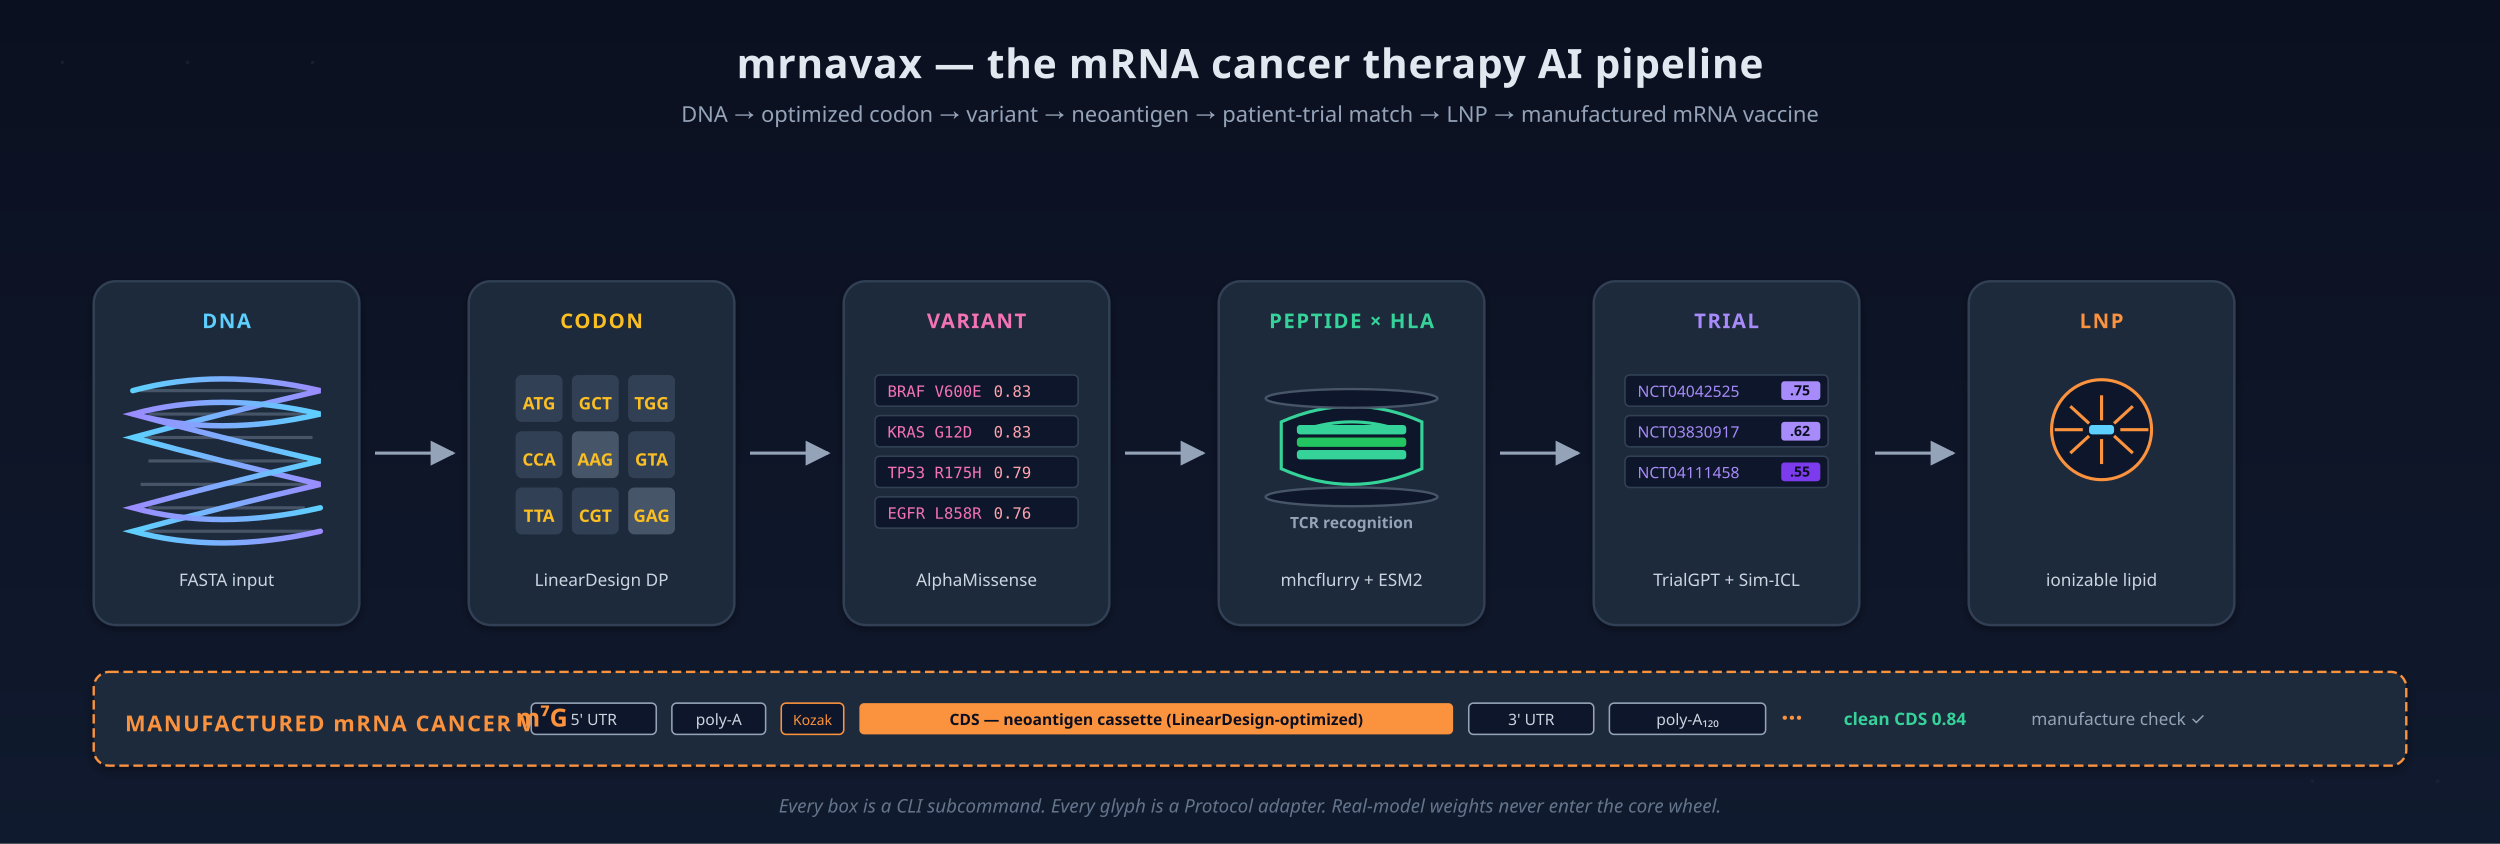
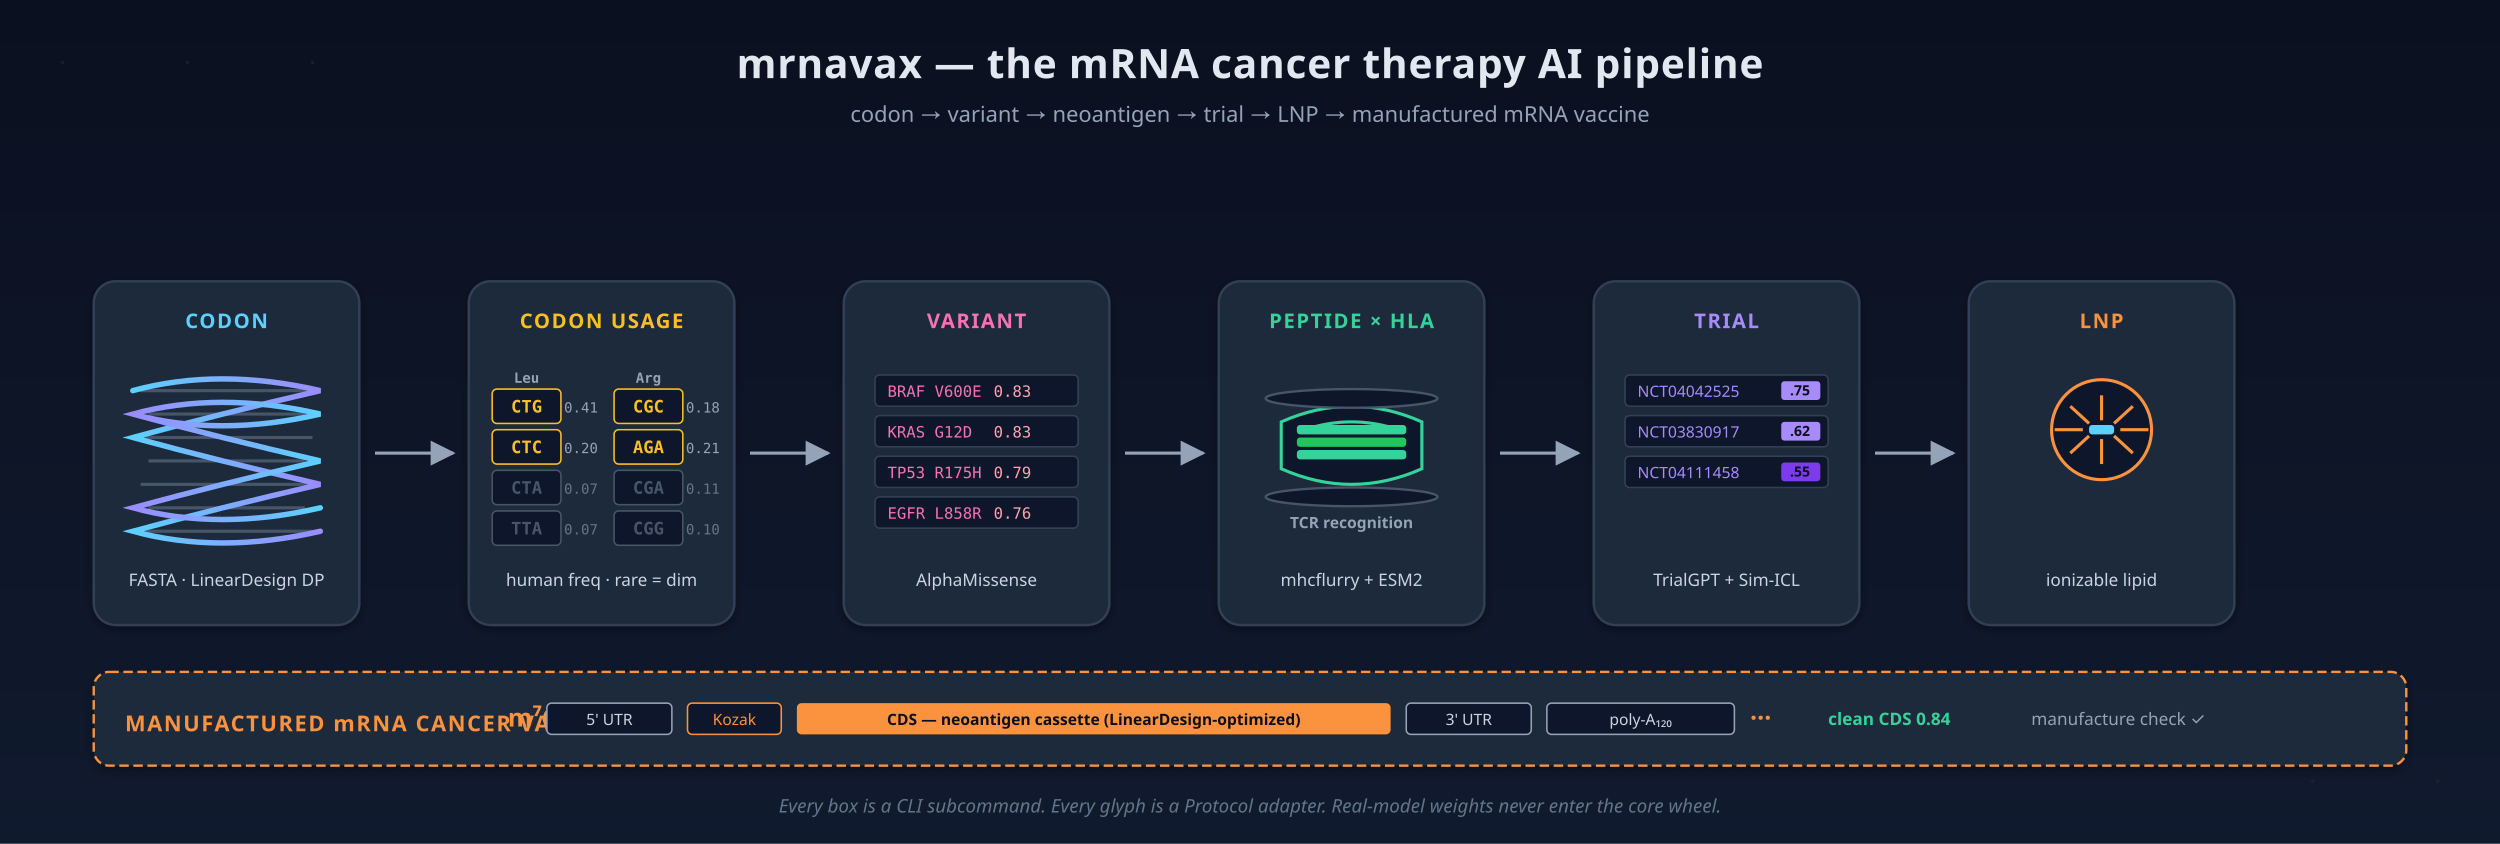
<svg xmlns="http://www.w3.org/2000/svg" viewBox="0 0 1600 540" font-family="-apple-system, BlinkMacSystemFont, 'Segoe UI', 'Noto Sans', Helvetica, Arial, sans-serif">
  <defs>
    <linearGradient id="bg" x1="0" y1="0" x2="0" y2="1">
      <stop offset="0%" stop-color="#0b1020" />
      <stop offset="100%" stop-color="#101a2e" />
    </linearGradient>
    <linearGradient id="dnaA" x1="0" y1="0" x2="1" y2="0">
      <stop offset="0%" stop-color="#5dd0ff" />
      <stop offset="100%" stop-color="#9b8cff" />
    </linearGradient>
    <linearGradient id="dnaB" x1="0" y1="0" x2="1" y2="0">
      <stop offset="0%" stop-color="#9b8cff" />
      <stop offset="100%" stop-color="#5dd0ff" />
    </linearGradient>
    <marker id="arrow" viewBox="0 0 10 10" refX="9" refY="5" markerWidth="8" markerHeight="8" orient="auto-start-reverse">
      <path d="M 0 0 L 10 5 L 0 10 z" fill="#94a3b8" />
    </marker>
    <filter id="soft" x="-20%" y="-20%" width="140%" height="140%">
      <feGaussianBlur in="SourceAlpha" stdDeviation="3" />
      <feOffset dx="0" dy="2" />
      <feComponentTransfer>
        <feFuncA type="linear" slope="0.4" />
      </feComponentTransfer>
      <feMerge>
        <feMergeNode />
        <feMergeNode in="SourceGraphic" />
      </feMerge>
    </filter>
  </defs>
  <rect width="1600" height="540" fill="url(#bg)" />
  <g fill="#1e293b" opacity="0.55">
    <circle cx="40" cy="40" r="1.2" />
    <circle cx="120" cy="40" r="1.2" />
    <circle cx="200" cy="40" r="1.2" />
    <circle cx="1480" cy="500" r="1.2" />
    <circle cx="1560" cy="500" r="1.2" />
  </g>
  <text x="800" y="50" text-anchor="middle" fill="#e2e8f0" font-size="26" font-weight="700" letter-spacing="0.5">
    mrnavax — the mRNA cancer therapy AI pipeline
  </text>
  <text x="800" y="78" text-anchor="middle" fill="#94a3b8" font-size="14" font-weight="400">
-     DNA → optimized codon → variant → neoantigen → patient-trial match → LNP → manufactured mRNA vaccine
+     codon → variant → neoantigen → trial → LNP → manufactured mRNA vaccine
  </text>
  <g transform="translate(60, 180)" filter="url(#soft)">
    <rect width="170" height="220" rx="14" fill="#1e293b" stroke="#334155" stroke-width="1.5" />
-     <text x="85" y="30" text-anchor="middle" fill="#5dd0ff" font-size="13" font-weight="700" letter-spacing="1">DNA</text>
+     <text x="85" y="30" text-anchor="middle" fill="#5dd0ff" font-size="13" font-weight="700" letter-spacing="1">CODON</text>
    <g transform="translate(20, 50)">
      <line x1="10" y1="20" x2="120" y2="20" stroke="#475569" stroke-width="2" />
      <line x1="15" y1="35" x2="115" y2="35" stroke="#475569" stroke-width="2" />
      <line x1="10" y1="50" x2="120" y2="50" stroke="#475569" stroke-width="2" />
      <line x1="15" y1="65" x2="115" y2="65" stroke="#475569" stroke-width="2" />
      <line x1="10" y1="80" x2="120" y2="80" stroke="#475569" stroke-width="2" />
      <line x1="15" y1="95" x2="115" y2="95" stroke="#475569" stroke-width="2" />
      <line x1="10" y1="110" x2="120" y2="110" stroke="#475569" stroke-width="2" />
      <path d="M 5 20 Q 60 5 125 20 Q 60 35 5 50 Q 60 65 125 80 Q 60 95 5 110 Q 60 125 125 110" fill="none" stroke="url(#dnaA)" stroke-width="3.5" stroke-linecap="round" />
      <path d="M 5 35 Q 60 50 125 35 Q 60 20 5 35 Q 60 50 125 65 Q 60 80 5 95 Q 60 110 125 95" fill="none" stroke="url(#dnaB)" stroke-width="3.5" stroke-linecap="round" />
    </g>
-     <text x="85" y="195" text-anchor="middle" fill="#cbd5e1" font-size="11">FASTA input</text>
+     <text x="85" y="195" text-anchor="middle" fill="#cbd5e1" font-size="11">FASTA · LinearDesign DP</text>
  </g>
  <path d="M 240 290 L 290 290" stroke="#94a3b8" stroke-width="2" marker-end="url(#arrow)" fill="none" />
  <g transform="translate(300, 180)" filter="url(#soft)">
    <rect width="170" height="220" rx="14" fill="#1e293b" stroke="#334155" stroke-width="1.5" />
-     <text x="85" y="30" text-anchor="middle" fill="#fbbf24" font-size="13" font-weight="700" letter-spacing="1">CODON</text>
-     <g transform="translate(30, 60)">
-       <rect x="0" y="0" width="30" height="30" rx="4" fill="#334155" />
-       <text x="15" y="22" text-anchor="middle" fill="#fbbf24" font-size="11" font-weight="700">ATG</text>
-       <rect x="36" y="0" width="30" height="30" rx="4" fill="#334155" />
-       <text x="51" y="22" text-anchor="middle" fill="#fbbf24" font-size="11" font-weight="700">GCT</text>
-       <rect x="72" y="0" width="30" height="30" rx="4" fill="#334155" />
-       <text x="87" y="22" text-anchor="middle" fill="#fbbf24" font-size="11" font-weight="700">TGG</text>
-       <rect x="0" y="36" width="30" height="30" rx="4" fill="#334155" />
-       <text x="15" y="58" text-anchor="middle" fill="#fbbf24" font-size="11" font-weight="700">CCA</text>
-       <rect x="36" y="36" width="30" height="30" rx="4" fill="#475569" />
-       <text x="51" y="58" text-anchor="middle" fill="#fbbf24" font-size="11" font-weight="700">AAG</text>
-       <rect x="72" y="36" width="30" height="30" rx="4" fill="#334155" />
-       <text x="87" y="58" text-anchor="middle" fill="#fbbf24" font-size="11" font-weight="700">GTA</text>
-       <rect x="0" y="72" width="30" height="30" rx="4" fill="#334155" />
-       <text x="15" y="94" text-anchor="middle" fill="#fbbf24" font-size="11" font-weight="700">TTA</text>
-       <rect x="36" y="72" width="30" height="30" rx="4" fill="#334155" />
-       <text x="51" y="94" text-anchor="middle" fill="#fbbf24" font-size="11" font-weight="700">CGT</text>
-       <rect x="72" y="72" width="30" height="30" rx="4" fill="#475569" />
-       <text x="87" y="94" text-anchor="middle" fill="#fbbf24" font-size="11" font-weight="700">GAG</text>
+     <text x="85" y="30" text-anchor="middle" fill="#fbbf24" font-size="13" font-weight="700" letter-spacing="1">CODON USAGE</text>
+     <g transform="translate(15, 55)" font-family="ui-monospace, monospace">
+       <text x="22" y="10" text-anchor="middle" fill="#94a3b8" font-size="9" font-weight="600">Leu</text>
+       <rect x="0" y="14" width="44" height="22" rx="3" fill="#0f172a" stroke="#fbbf24" />
+       <text x="22" y="29" text-anchor="middle" fill="#fbbf24" font-size="11" font-weight="700">CTG</text>
+       <text x="46" y="29" fill="#94a3b8" font-size="9" text-anchor="start">0.41</text>
+       <rect x="0" y="40" width="44" height="22" rx="3" fill="#0f172a" stroke="#fbbf24" />
+       <text x="22" y="55" text-anchor="middle" fill="#fbbf24" font-size="11" font-weight="700">CTC</text>
+       <text x="46" y="55" fill="#94a3b8" font-size="9" text-anchor="start">0.20</text>
+       <rect x="0" y="66" width="44" height="22" rx="3" fill="#0f172a" stroke="#475569" />
+       <text x="22" y="81" text-anchor="middle" fill="#475569" font-size="11" font-weight="700">CTA</text>
+       <text x="46" y="81" fill="#64748b" font-size="9" text-anchor="start">0.07</text>
+       <rect x="0" y="92" width="44" height="22" rx="3" fill="#0f172a" stroke="#475569" />
+       <text x="22" y="107" text-anchor="middle" fill="#475569" font-size="11" font-weight="700">TTA</text>
+       <text x="46" y="107" fill="#64748b" font-size="9" text-anchor="start">0.07</text>
+       <text x="100" y="10" text-anchor="middle" fill="#94a3b8" font-size="9" font-weight="600">Arg</text>
+       <rect x="78" y="14" width="44" height="22" rx="3" fill="#0f172a" stroke="#fbbf24" />
+       <text x="100" y="29" text-anchor="middle" fill="#fbbf24" font-size="11" font-weight="700">CGC</text>
+       <text x="124" y="29" fill="#94a3b8" font-size="9" text-anchor="start">0.18</text>
+       <rect x="78" y="40" width="44" height="22" rx="3" fill="#0f172a" stroke="#fbbf24" />
+       <text x="100" y="55" text-anchor="middle" fill="#fbbf24" font-size="11" font-weight="700">AGA</text>
+       <text x="124" y="55" fill="#94a3b8" font-size="9" text-anchor="start">0.21</text>
+       <rect x="78" y="66" width="44" height="22" rx="3" fill="#0f172a" stroke="#475569" />
+       <text x="100" y="81" text-anchor="middle" fill="#475569" font-size="11" font-weight="700">CGA</text>
+       <text x="124" y="81" fill="#64748b" font-size="9" text-anchor="start">0.11</text>
+       <rect x="78" y="92" width="44" height="22" rx="3" fill="#0f172a" stroke="#475569" />
+       <text x="100" y="107" text-anchor="middle" fill="#475569" font-size="11" font-weight="700">CGG</text>
+       <text x="124" y="107" fill="#64748b" font-size="9" text-anchor="start">0.10</text>
    </g>
-     <text x="85" y="195" text-anchor="middle" fill="#cbd5e1" font-size="11">LinearDesign DP</text>
+     <text x="85" y="195" text-anchor="middle" fill="#cbd5e1" font-size="11">human freq · rare = dim</text>
  </g>
  <path d="M 480 290 L 530 290" stroke="#94a3b8" stroke-width="2" marker-end="url(#arrow)" fill="none" />
  <g transform="translate(540, 180)" filter="url(#soft)">
    <rect width="170" height="220" rx="14" fill="#1e293b" stroke="#334155" stroke-width="1.5" />
    <text x="85" y="30" text-anchor="middle" fill="#f472b6" font-size="13" font-weight="700" letter-spacing="1">VARIANT</text>
    <g transform="translate(20, 60)" font-family="ui-monospace, monospace">
      <rect x="0" y="0" width="130" height="20" rx="3" fill="#0f172a" stroke="#334155" />
      <text x="8" y="14" fill="#f472b6" font-size="10">BRAF V600E</text>
      <text x="100" y="14" fill="#fda4af" font-size="10" text-anchor="end">0.83</text>
      <rect x="0" y="26" width="130" height="20" rx="3" fill="#0f172a" stroke="#334155" />
      <text x="8" y="40" fill="#f472b6" font-size="10">KRAS G12D</text>
      <text x="100" y="40" fill="#fda4af" font-size="10" text-anchor="end">0.83</text>
      <rect x="0" y="52" width="130" height="20" rx="3" fill="#0f172a" stroke="#334155" />
      <text x="8" y="66" fill="#f472b6" font-size="10">TP53 R175H</text>
      <text x="100" y="66" fill="#fda4af" font-size="10" text-anchor="end">0.79</text>
      <rect x="0" y="78" width="130" height="20" rx="3" fill="#0f172a" stroke="#334155" />
      <text x="8" y="92" fill="#f472b6" font-size="10">EGFR L858R</text>
      <text x="100" y="92" fill="#fda4af" font-size="10" text-anchor="end">0.76</text>
    </g>
    <text x="85" y="195" text-anchor="middle" fill="#cbd5e1" font-size="11">AlphaMissense</text>
  </g>
  <path d="M 720 290 L 770 290" stroke="#94a3b8" stroke-width="2" marker-end="url(#arrow)" fill="none" />
  <g transform="translate(780, 180)" filter="url(#soft)">
    <rect width="170" height="220" rx="14" fill="#1e293b" stroke="#334155" stroke-width="1.5" />
    <text x="85" y="30" text-anchor="middle" fill="#34d399" font-size="13" font-weight="700" letter-spacing="1">PEPTIDE × HLA</text>
    <g transform="translate(30, 60)">
      <path d="M 10 30 Q 55 10 100 30 L 100 60 Q 55 80 10 60 Z" fill="#0f172a" stroke="#34d399" stroke-width="2" />
      <path d="M 25 35 Q 55 25 85 35" stroke="#34d399" stroke-width="2" fill="none" />
      <rect x="20" y="32" width="70" height="6" rx="2" fill="#34d399" />
      <rect x="20" y="40" width="70" height="6" rx="2" fill="#22c55e" />
      <rect x="20" y="48" width="70" height="6" rx="2" fill="#34d399" />
      <ellipse cx="55" cy="15" rx="55" ry="6" fill="#0f172a" stroke="#475569" stroke-width="1.5" />
      <ellipse cx="55" cy="78" rx="55" ry="6" fill="#0f172a" stroke="#475569" stroke-width="1.5" />
      <text x="55" y="98" text-anchor="middle" fill="#94a3b8" font-size="10" font-weight="600">TCR recognition</text>
    </g>
    <text x="85" y="195" text-anchor="middle" fill="#cbd5e1" font-size="11">mhcflurry + ESM2</text>
  </g>
  <path d="M 960 290 L 1010 290" stroke="#94a3b8" stroke-width="2" marker-end="url(#arrow)" fill="none" />
  <g transform="translate(1020, 180)" filter="url(#soft)">
    <rect width="170" height="220" rx="14" fill="#1e293b" stroke="#334155" stroke-width="1.5" />
    <text x="85" y="30" text-anchor="middle" fill="#a78bfa" font-size="13" font-weight="700" letter-spacing="1">TRIAL</text>
    <g transform="translate(20, 60)">
      <rect x="0" y="0" width="130" height="20" rx="3" fill="#0f172a" stroke="#334155" />
      <text x="8" y="14" fill="#a78bfa" font-size="10">NCT04042525</text>
      <rect x="100" y="4" width="25" height="12" rx="2" fill="#a78bfa" />
      <text x="112" y="13" fill="#0b1020" font-size="9" text-anchor="middle" font-weight="700">.75</text>
      <rect x="0" y="26" width="130" height="20" rx="3" fill="#0f172a" stroke="#334155" />
      <text x="8" y="40" fill="#a78bfa" font-size="10">NCT03830917</text>
      <rect x="100" y="30" width="25" height="12" rx="2" fill="#a78bfa" />
      <text x="112" y="39" fill="#0b1020" font-size="9" text-anchor="middle" font-weight="700">.62</text>
      <rect x="0" y="52" width="130" height="20" rx="3" fill="#0f172a" stroke="#334155" />
      <text x="8" y="66" fill="#a78bfa" font-size="10">NCT04111458</text>
      <rect x="100" y="56" width="25" height="12" rx="2" fill="#7c3aed" />
      <text x="112" y="65" fill="#0b1020" font-size="9" text-anchor="middle" font-weight="700">.55</text>
    </g>
    <text x="85" y="195" text-anchor="middle" fill="#cbd5e1" font-size="11">TrialGPT + Sim-ICL</text>
  </g>
  <path d="M 1200 290 L 1250 290" stroke="#94a3b8" stroke-width="2" marker-end="url(#arrow)" fill="none" />
  <g transform="translate(1260, 180)" filter="url(#soft)">
    <rect width="170" height="220" rx="14" fill="#1e293b" stroke="#334155" stroke-width="1.5" />
    <text x="85" y="30" text-anchor="middle" fill="#fb923c" font-size="13" font-weight="700" letter-spacing="1">LNP</text>
    <g transform="translate(55, 95)">
      <circle cx="30" cy="0" r="32" fill="#0f172a" stroke="#fb923c" stroke-width="2" />
      <line x1="30" y1="-22" x2="30" y2="-6" stroke="#fb923c" stroke-width="2" />
      <line x1="50" y1="-15" x2="38" y2="-4" stroke="#fb923c" stroke-width="2" />
      <line x1="60" y1="0" x2="42" y2="0" stroke="#fb923c" stroke-width="2" />
      <line x1="50" y1="15" x2="38" y2="4" stroke="#fb923c" stroke-width="2" />
      <line x1="30" y1="22" x2="30" y2="6" stroke="#fb923c" stroke-width="2" />
      <line x1="10" y1="15" x2="22" y2="4" stroke="#fb923c" stroke-width="2" />
      <line x1="0" y1="0" x2="18" y2="0" stroke="#fb923c" stroke-width="2" />
      <line x1="10" y1="-15" x2="22" y2="-4" stroke="#fb923c" stroke-width="2" />
      <rect x="22" y="-3" width="16" height="6" rx="2" fill="#5dd0ff" />
    </g>
    <text x="85" y="195" text-anchor="middle" fill="#cbd5e1" font-size="11">ionizable lipid</text>
  </g>
  <g transform="translate(60, 430)" filter="url(#soft)">
    <rect width="1480" height="60" rx="10" fill="#1e293b" stroke="#fb923c" stroke-width="1.5" stroke-dasharray="6 3" />
    <text x="20" y="38" fill="#fb923c" font-size="14" font-weight="700" letter-spacing="1">MANUFACTURED mRNA CANCER VACCINE</text>
-     <rect x="280" y="20" width="80" height="20" rx="3" fill="#0f172a" stroke="#94a3b8" />
-     <text x="320" y="34" text-anchor="middle" fill="#cbd5e1" font-size="10">5' UTR</text>
-     <rect x="370" y="20" width="60" height="20" rx="3" fill="#0f172a" stroke="#94a3b8" />
-     <text x="400" y="34" text-anchor="middle" fill="#cbd5e1" font-size="10">poly-A</text>
-     <rect x="440" y="20" width="40" height="20" rx="3" fill="#0f172a" stroke="#fb923c" />
-     <text x="460" y="34" text-anchor="middle" fill="#fb923c" font-size="9">Kozak</text>
-     <rect x="490" y="20" width="380" height="20" rx="3" fill="#fb923c" />
-     <text x="680" y="34" text-anchor="middle" fill="#0b1020" font-size="10" font-weight="700">CDS — neoantigen cassette (LinearDesign-optimized)</text>
-     <rect x="880" y="20" width="80" height="20" rx="3" fill="#0f172a" stroke="#94a3b8" />
-     <text x="920" y="34" text-anchor="middle" fill="#cbd5e1" font-size="10">3' UTR</text>
-     <rect x="970" y="20" width="100" height="20" rx="3" fill="#0f172a" stroke="#94a3b8" />
-     <text x="1020" y="34" text-anchor="middle" fill="#cbd5e1" font-size="10">poly-A₁₂₀</text>
-     <text x="270" y="35" fill="#fb923c" font-size="16" font-weight="700">m⁷G</text>
-     <text x="1080" y="35" fill="#fb923c" font-size="16" font-weight="700">···</text>
-     <text x="1120" y="34" fill="#34d399" font-size="11" font-weight="700">clean CDS 0.84</text>
+     <text x="265" y="35" fill="#fb923c" font-size="16" font-weight="700">m⁷G</text>
+     <rect x="290" y="20" width="80" height="20" rx="3" fill="#0f172a" stroke="#94a3b8" />
+     <text x="330" y="34" text-anchor="middle" fill="#cbd5e1" font-size="10">5' UTR</text>
+     <rect x="380" y="20" width="60" height="20" rx="3" fill="#0f172a" stroke="#fb923c" />
+     <text x="410" y="34" text-anchor="middle" fill="#fb923c" font-size="10">Kozak</text>
+     <rect x="450" y="20" width="380" height="20" rx="3" fill="#fb923c" />
+     <text x="640" y="34" text-anchor="middle" fill="#0b1020" font-size="10" font-weight="700">CDS — neoantigen cassette (LinearDesign-optimized)</text>
+     <rect x="840" y="20" width="80" height="20" rx="3" fill="#0f172a" stroke="#94a3b8" />
+     <text x="880" y="34" text-anchor="middle" fill="#cbd5e1" font-size="10">3' UTR</text>
+     <rect x="930" y="20" width="120" height="20" rx="3" fill="#0f172a" stroke="#94a3b8" />
+     <text x="990" y="34" text-anchor="middle" fill="#cbd5e1" font-size="10">poly-A₁₂₀</text>
+     <text x="1060" y="35" fill="#fb923c" font-size="16" font-weight="700">···</text>
+     <text x="1110" y="34" fill="#34d399" font-size="11" font-weight="700">clean CDS 0.84</text>
    <text x="1240" y="34" fill="#94a3b8" font-size="11">manufacture check ✓</text>
  </g>
  <text x="800" y="520" text-anchor="middle" fill="#64748b" font-size="12" font-style="italic">
    Every box is a CLI subcommand. Every glyph is a Protocol adapter. Real-model weights never enter the core wheel.
  </text>
</svg>
